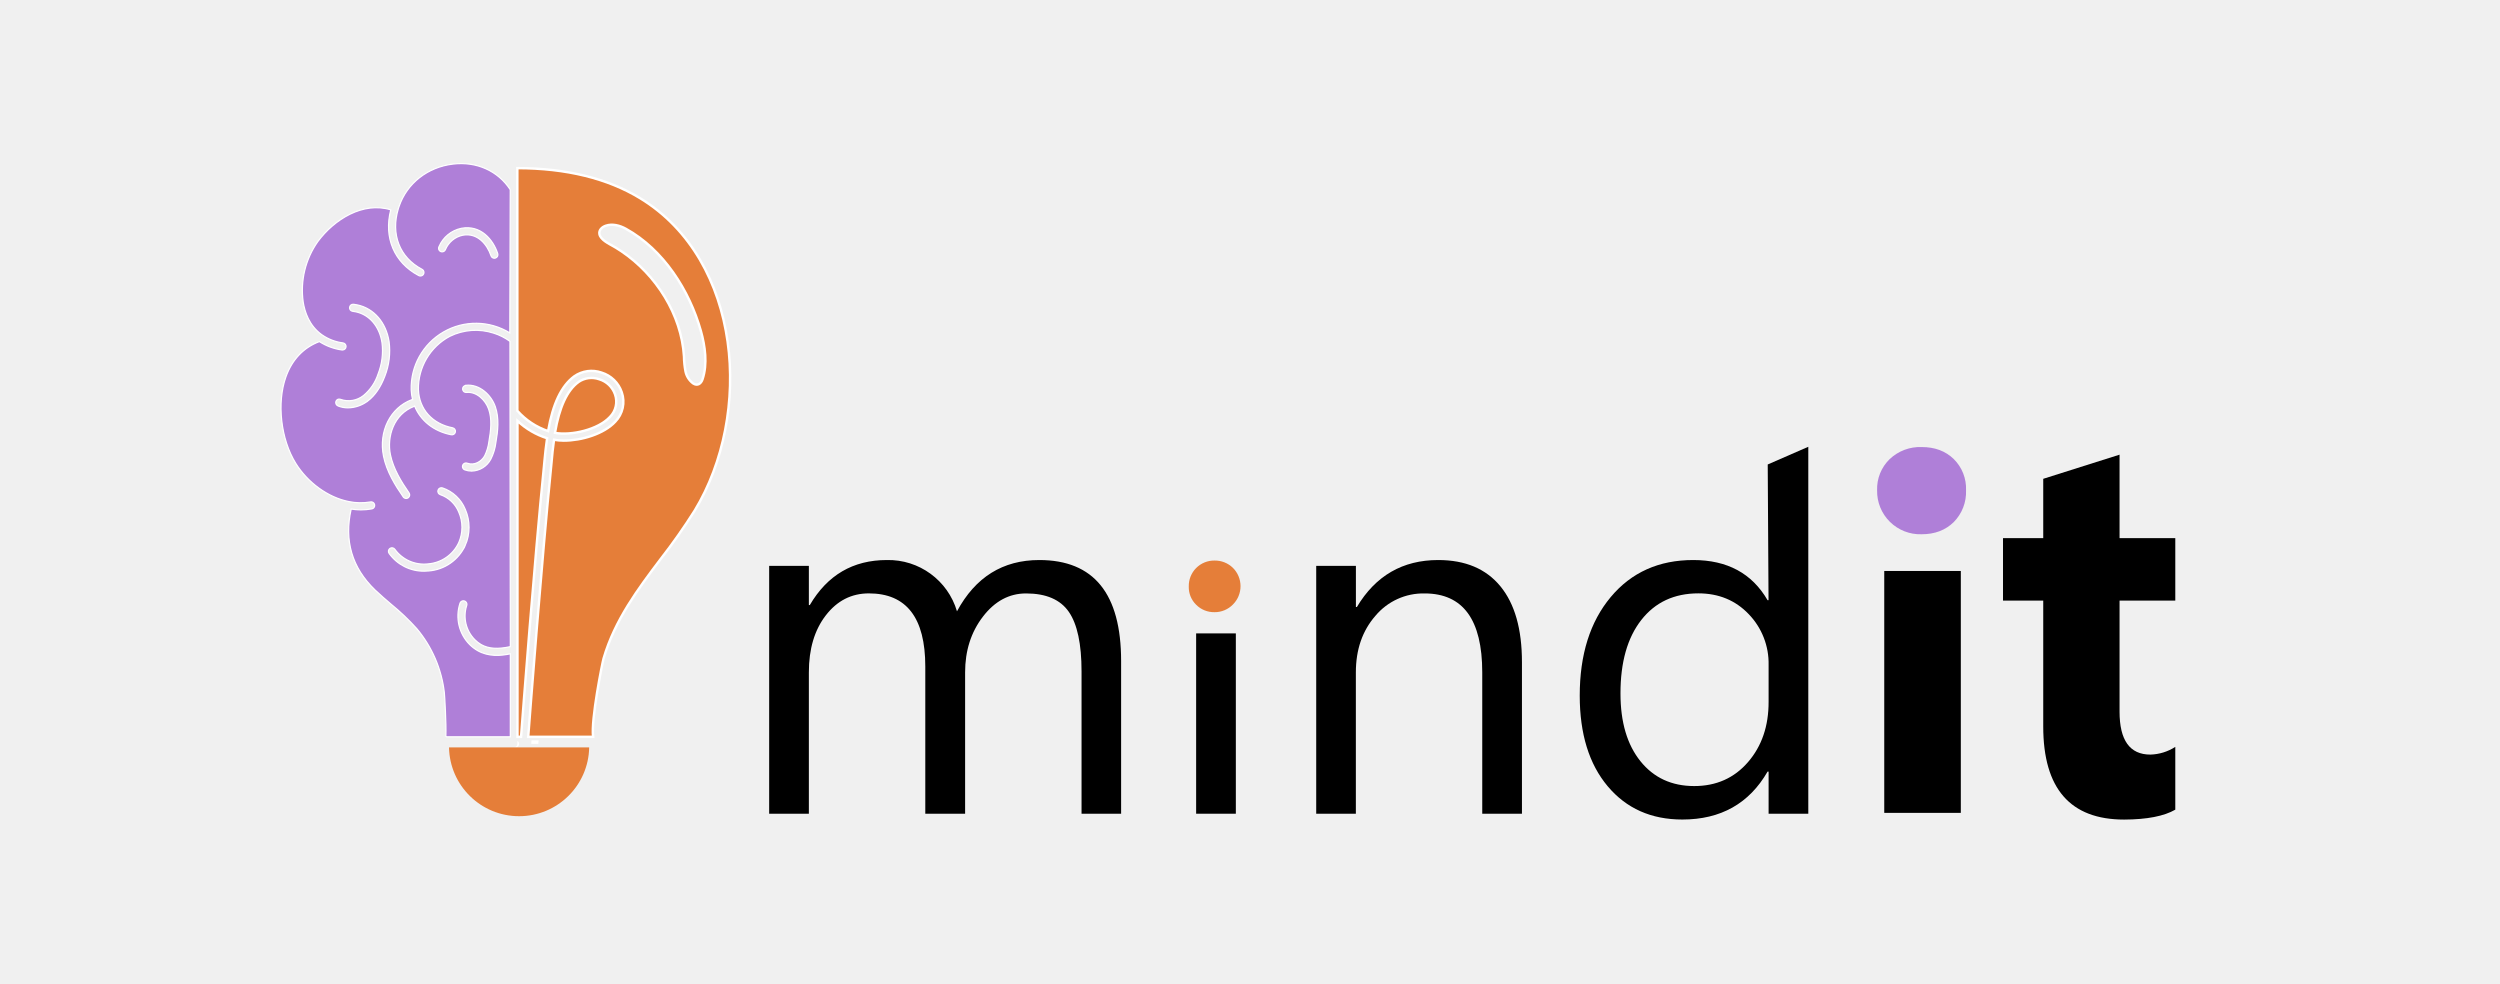
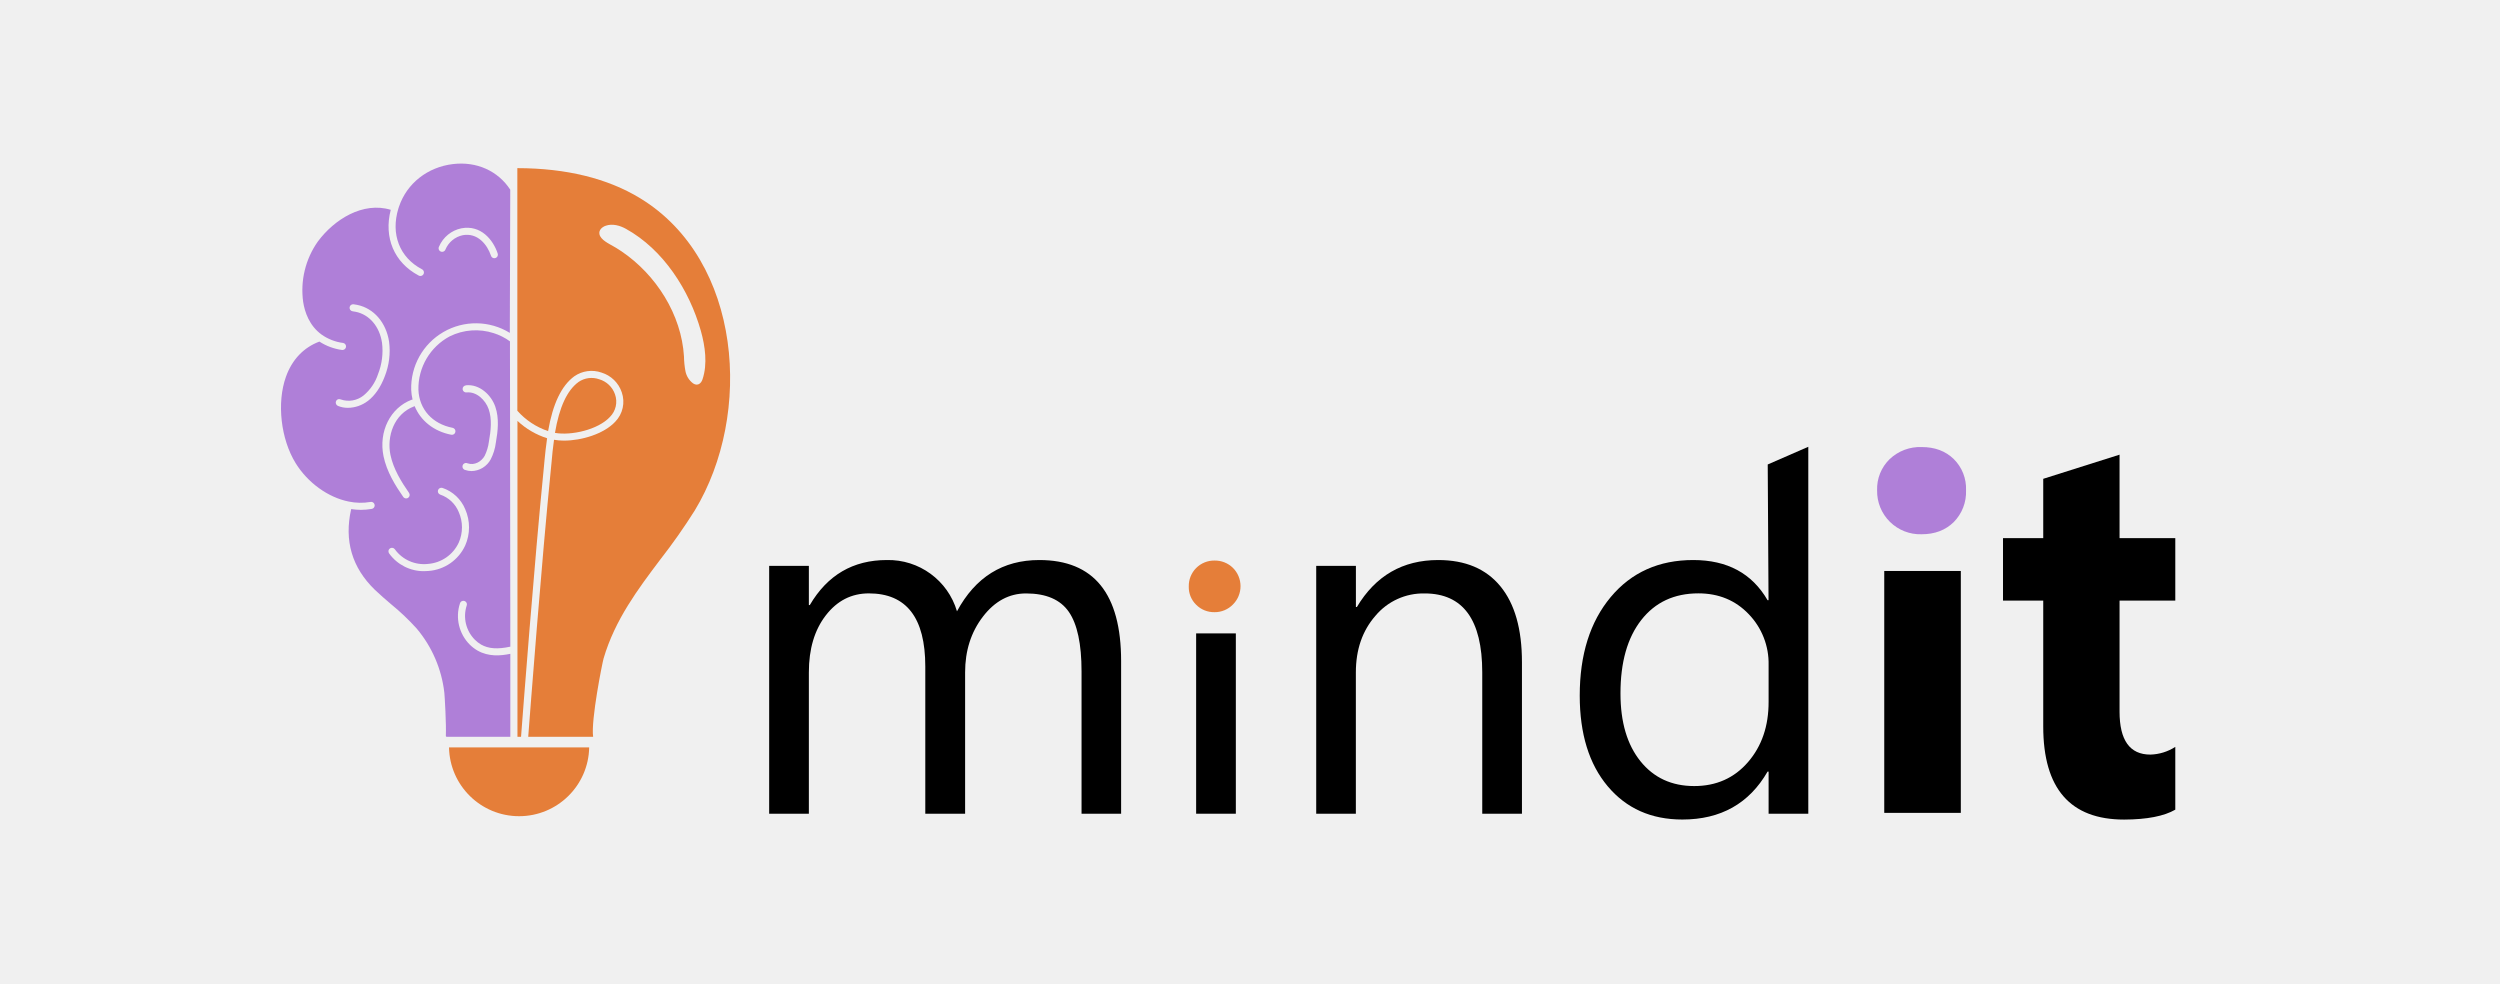
<svg xmlns="http://www.w3.org/2000/svg" viewBox="0 0 1024 403">
  <defs>
-     <style>.cls-1,.cls-3{fill:#af7fd8;}.cls-2,.cls-4{fill:#e57e39;}.cls-3,.cls-4{stroke:#fff;stroke-miterlimit:10;}.cls-3{stroke-width:0.5px;}.cls-5{fill:#fff;}</style>
+     <style>.cls-1{fill:#af7fd8;}.cls-2{fill:#e57e39;}</style>
  </defs>
  <g id="Layer_3" data-name="Layer 3">
    <path d="M459.21,333.3H443V275q0-16.86-5.21-24.39t-17.5-7.54q-10.41,0-17.7,9.52t-7.28,22.81v57.9H379V273q0-29.94-23.11-29.95-10.69,0-17.64,9t-6.94,23.35v57.9H315.05V231.77h16.26v16.06h.39q10.82-18.44,31.53-18.44a29.3,29.3,0,0,1,28.75,21q11.31-21,33.71-21,33.51,0,33.52,41.35Z" />
    <path d="M506.2,333.3H489.94V259.44H506.2Z" />
    <path d="M623.39,333.3H607.13V275.4q0-32.32-23.59-32.33a25.59,25.59,0,0,0-20.18,9.18q-8,9.17-8,23.15v57.9H539.12V231.77h16.26v16.86h.4q11.49-19.24,33.31-19.24,16.65,0,25.48,10.76t8.82,31.08Z" />
    <path d="M740.68,333.3H724.42V316.05H724q-11.31,19.62-34.9,19.63-19.14,0-30.59-13.63t-11.45-37.14q0-25.17,12.69-40.35t33.81-15.17q20.92,0,30.44,16.46h.39l-.33-55.6L740.68,183Zm-16.26-45.91v-15a29.06,29.06,0,0,0-8.13-20.82q-8.13-8.52-20.62-8.53-14.86,0-23.4,10.91t-8.52,30.14q0,17.55,8.18,27.71t22,10.17q13.58,0,22.06-9.82T724.42,287.39Z" />
    <path class="cls-1" d="M787.09,218.83a17.66,17.66,0,0,1-18.23-18A17,17,0,0,1,774,188.06a18.08,18.08,0,0,1,13.12-4.95q8.11,0,13.17,4.95a17,17,0,0,1,5,12.75,17.53,17.53,0,0,1-5,13Q795.19,218.84,787.09,218.83Z" />
    <rect x="771.79" y="233.87" width="31.36" height="99.08" />
    <path d="M891,331.64q-6.94,4-20.94,4.06-33.15,0-33.15-38.14V246H820.43V220.41h16.48V196.12l31.26-9.89v34.18H891V246H868.17v45.5q0,17.58,12.61,17.58A19.77,19.77,0,0,0,891,305.92Z" />
    <path class="cls-2" d="M497.43,250.75a10.32,10.32,0,0,1-7.44-3,10.06,10.06,0,0,1-3.07-7.54,10.4,10.4,0,0,1,10.51-10.61,10.51,10.51,0,0,1,7.58,3,10.59,10.59,0,0,1,0,15A10.4,10.4,0,0,1,497.43,250.75Z" />
-     <path class="cls-3" d="M208.88,139.82a22.88,22.88,0,0,0-6.67-3.37,24,24,0,0,0-18,1.32,24.25,24.25,0,0,0-12.83,21.85c.31,8,5.69,14,14,15.61a1.46,1.46,0,0,1,1.15,1.7,1.44,1.44,0,0,1-1.7,1.14c-7.15-1.38-12.54-5.75-15-11.74a1,1,0,0,1-.17.1c-8.41,3.17-11.26,12.39-9.74,19.86,1.2,5.82,4.53,11.15,7.63,15.61a1.45,1.45,0,0,1-.36,2,1.41,1.41,0,0,1-.83.26,1.48,1.48,0,0,1-1.19-.62c-3.26-4.69-6.78-10.35-8.08-16.68-2.07-10.12,2.79-19.85,11.56-23.14a1,1,0,0,1,.34-.06,20.23,20.23,0,0,1-.56-3.94,26.51,26.51,0,0,1,40.39-23.37L209,77.69C204,70,195.22,66.05,185.56,67.2c-10.41,1.23-18.87,7.88-22.1,17.36l-.29.88c-3.2,10.46.48,20,9.62,24.83a1.45,1.45,0,1,1-1.35,2.56c-10-5.31-14.31-15.53-11.39-26.89-11.4-3.47-23.15,3.93-29.87,13a34.63,34.63,0,0,0-6,24.75c.64,4.08,2.48,9.72,7.61,13.4a19.52,19.52,0,0,0,8.74,3.38,1.45,1.45,0,0,1-.21,2.88l-.21,0a22.67,22.67,0,0,1-9.29-3.44c-6.44,2.41-11.18,7.37-13.7,14.42-3.8,10.63-2.13,25.53,4,35.42,4.92,7.95,13.24,14,21.73,15.69a23.65,23.65,0,0,0,8.82.17,1.45,1.45,0,1,1,.5,2.85,25.59,25.59,0,0,1-4.39.38,27.78,27.78,0,0,1-3.94-.32c-2.93,12.92.33,24,9.72,33.08,2.09,2,4.35,3.94,6.54,5.81a95.46,95.46,0,0,1,10.59,10.06A49.56,49.56,0,0,1,182,283.7c.15,1.31.83,13,.62,17.67a.4.4,0,0,0,.1.3.43.43,0,0,0,.31.13h26v-34c-4,.85-8.93,1.23-13.42-1.32a15.82,15.82,0,0,1-3.15-2.4,16.6,16.6,0,0,1-4.06-16.94,1.45,1.45,0,1,1,2.74.94A13.8,13.8,0,0,0,194.47,262a12.22,12.22,0,0,0,2.56,2c3.07,1.75,6.81,2,12,.87Zm-18.12,18c5.68-.62,10.47,4,12.11,8.74s1.09,9.89.23,14.75a20.63,20.63,0,0,1-2.09,6.81,9.13,9.13,0,0,1-7.85,4.83,8.14,8.14,0,0,1-2.73-.48,1.45,1.45,0,1,1,1-2.72c2.93,1.06,5.77-.73,7.07-3a18.45,18.45,0,0,0,1.76-5.89c.79-4.48,1.33-9.19-.11-13.29-1.28-3.65-4.9-7.27-9.07-6.83a1.44,1.44,0,1,1-.31-2.87ZM179.83,101A12.75,12.75,0,0,1,189,93.51c7.93-1.47,13,4.66,14.86,10.35a1.44,1.44,0,0,1-.91,1.83,1.48,1.48,0,0,1-.46.08,1.45,1.45,0,0,1-1.37-1c-1.54-4.6-5.49-9.55-11.59-8.43a9.91,9.91,0,0,0-7.07,5.85,1.45,1.45,0,1,1-2.64-1.18Zm-29.17,63.23a13.67,13.67,0,0,1-8.14,2.82,10.61,10.61,0,0,1-4.05-.77,1.49,1.49,0,0,1-.87-1.87,1.38,1.38,0,0,1,1.77-.87l.19.07A9.82,9.82,0,0,0,148.9,162a19,19,0,0,0,5.95-8.78,26,26,0,0,0,1.62-12.84c-1-6.63-5.12-11.48-10.72-12.66a11.18,11.18,0,0,0-1.29-.21,1.45,1.45,0,0,1,.34-2.88c.54.07,1,.15,1.56.26,6.8,1.43,11.77,7.2,13,15a28.52,28.52,0,0,1-1.77,14.29C155.89,158.65,153.57,162,150.66,164.25Zm39.87,59.24a18,18,0,0,1-14.95,10.39q-.92.09-1.83.09a17.43,17.43,0,0,1-14.38-7.29,1.44,1.44,0,1,1,2.35-1.68,14.73,14.73,0,0,0,13.59,6,15.15,15.15,0,0,0,12.59-8.71,15.51,15.51,0,0,0,0-12.54,12.55,12.55,0,0,0-7.56-7.13,1.45,1.45,0,0,1-.93-1.82,1.46,1.46,0,0,1,1.83-.93,15.41,15.41,0,0,1,9.31,8.72A18.44,18.44,0,0,1,190.53,223.49Z" />
-     <path class="cls-4" d="M247.23,269.7c4.66-15.88,14.13-28.46,23.3-40.62a244.42,244.42,0,0,0,14.05-20C308.47,169.69,304,106.64,262.19,81.19c-13.36-8.14-30.28-12.29-50.29-12.32v99.37a29.27,29.27,0,0,0,12.6,8.34c1.95-11.21,5.46-18.57,10.72-22.44a12.33,12.33,0,0,1,11.16-1.53,12.64,12.64,0,0,1,8.29,8.06A11.74,11.74,0,0,1,252,172.74c-4.65,5-13.75,7.74-21.07,7.74a23,23,0,0,1-4-.35c-.46,3.21-.77,6.31-1,9.08l-.2,2.06c-3.93,39.29-8.58,100.09-9.37,110.53h26.58C242,294.91,246.73,271.42,247.23,269.7Zm7.32-166.77c-.75-.5-1.5-1-2.27-1.45l-1-.58c-1.82-1.06-5.23-2.62-5.74-4.94-.38-1.71,1.09-3,2.57-3.5,2.71-.94,5.75-.13,8.26,1.26,15.41,8.53,26,25.18,30.7,41.8,1.75,6.25,2.79,13.53.69,19.83-.61,1.84-2.09,2.88-3.88,1.68a8.19,8.19,0,0,1-3.12-5,35.36,35.36,0,0,1-.6-6C279.12,128.84,268.75,112.53,254.55,102.93Z" />
-     <path class="cls-4" d="M227.31,177.31c6.7,1.18,17.65-1.28,22.53-6.54a8.88,8.88,0,0,0,2.07-9.24,9.75,9.75,0,0,0-6.43-6.17,9.42,9.42,0,0,0-8.54,1.11C232.27,159.91,229.11,166.74,227.31,177.31Z" />
-     <path class="cls-4" d="M223,188.93c.28-2.86.6-6.08,1.09-9.43h0v0a31.86,31.86,0,0,1-12.14-7.1V301.8h1.47c.74-9.81,5.43-71.22,9.39-110.82Z" />
-     <path class="cls-5" d="M220.5,304.69c0-.2.05-.7.11-1.45h-2.9c-.06.83-.1,1.29-.1,1.34s0,.07,0,.11h2.88Z" />
-     <path class="cls-5" d="M211.9,303.46v1.23a1.44,1.44,0,0,1-1.44,1.45h.72a1.43,1.43,0,0,0,.72-2.68Z" />
+     <path class="cls-1" d="M208.88,139.82a22.88,22.88,0,0,0-6.67-3.37,24,24,0,0,0-18,1.32,24.25,24.25,0,0,0-12.83,21.85c.31,8,5.69,14,14,15.61a1.46,1.46,0,0,1,1.15,1.7,1.44,1.44,0,0,1-1.7,1.14c-7.15-1.38-12.54-5.75-15-11.74a1,1,0,0,1-.17.1c-8.41,3.17-11.26,12.39-9.74,19.86,1.2,5.82,4.53,11.15,7.63,15.61a1.45,1.45,0,0,1-.36,2,1.41,1.41,0,0,1-.83.26,1.48,1.48,0,0,1-1.19-.62c-3.26-4.69-6.78-10.35-8.08-16.68-2.07-10.12,2.79-19.85,11.56-23.14a1,1,0,0,1,.34-.06,20.23,20.23,0,0,1-.56-3.94,26.51,26.51,0,0,1,40.39-23.37L209,77.69C204,70,195.22,66.05,185.56,67.2c-10.41,1.23-18.87,7.88-22.1,17.36l-.29.88c-3.2,10.46.48,20,9.62,24.83a1.45,1.45,0,1,1-1.35,2.56c-10-5.31-14.31-15.53-11.39-26.89-11.4-3.47-23.15,3.93-29.87,13a34.63,34.63,0,0,0-6,24.75c.64,4.08,2.48,9.72,7.61,13.4a19.52,19.52,0,0,0,8.74,3.38,1.45,1.45,0,0,1-.21,2.88l-.21,0a22.67,22.67,0,0,1-9.29-3.44c-6.44,2.41-11.18,7.37-13.7,14.42-3.8,10.63-2.13,25.53,4,35.42,4.92,7.95,13.24,14,21.73,15.69a23.65,23.65,0,0,0,8.82.17,1.45,1.45,0,1,1,.5,2.85,25.59,25.59,0,0,1-4.39.38,27.78,27.78,0,0,1-3.94-.32c-2.93,12.92.33,24,9.72,33.08,2.09,2,4.35,3.94,6.54,5.81a95.46,95.46,0,0,1,10.59,10.06A49.56,49.56,0,0,1,182,283.7c.15,1.31.83,13,.62,17.67a.4.4,0,0,0,.1.3.43.43,0,0,0,.31.13h26v-34c-4,.85-8.93,1.23-13.42-1.32a15.82,15.82,0,0,1-3.15-2.4,16.6,16.6,0,0,1-4.06-16.94,1.45,1.45,0,1,1,2.74.94A13.8,13.8,0,0,0,194.47,262a12.22,12.22,0,0,0,2.56,2c3.07,1.75,6.81,2,12,.87Zm-18.12,18c5.68-.62,10.47,4,12.11,8.74s1.09,9.89.23,14.75a20.63,20.63,0,0,1-2.09,6.81,9.13,9.13,0,0,1-7.85,4.83,8.14,8.14,0,0,1-2.73-.48,1.45,1.45,0,1,1,1-2.72c2.93,1.06,5.77-.73,7.07-3a18.45,18.45,0,0,0,1.76-5.89c.79-4.48,1.33-9.19-.11-13.29-1.28-3.65-4.9-7.27-9.07-6.83a1.44,1.44,0,1,1-.31-2.87ZM179.83,101A12.75,12.75,0,0,1,189,93.51c7.93-1.47,13,4.66,14.86,10.35a1.44,1.44,0,0,1-.91,1.83,1.48,1.48,0,0,1-.46.08,1.45,1.45,0,0,1-1.37-1c-1.54-4.6-5.49-9.55-11.59-8.43a9.91,9.91,0,0,0-7.07,5.85,1.45,1.45,0,1,1-2.64-1.18Zm-29.17,63.23a13.67,13.67,0,0,1-8.14,2.82,10.61,10.61,0,0,1-4.05-.77,1.49,1.49,0,0,1-.87-1.87,1.38,1.38,0,0,1,1.77-.87l.19.07A9.82,9.82,0,0,0,148.9,162a19,19,0,0,0,5.95-8.78,26,26,0,0,0,1.62-12.84c-1-6.63-5.12-11.48-10.72-12.66a11.18,11.18,0,0,0-1.29-.21,1.45,1.45,0,0,1,.34-2.88c.54.07,1,.15,1.56.26,6.8,1.43,11.77,7.2,13,15a28.52,28.52,0,0,1-1.77,14.29C155.89,158.65,153.57,162,150.66,164.25Zm39.87,59.24a18,18,0,0,1-14.95,10.39q-.92.09-1.83.09a17.43,17.43,0,0,1-14.38-7.29,1.44,1.44,0,1,1,2.35-1.68,14.73,14.73,0,0,0,13.59,6,15.15,15.15,0,0,0,12.59-8.71,15.51,15.51,0,0,0,0-12.54,12.55,12.55,0,0,0-7.56-7.13,1.45,1.45,0,0,1-.93-1.82,1.46,1.46,0,0,1,1.83-.93,15.41,15.41,0,0,1,9.31,8.72A18.44,18.44,0,0,1,190.53,223.49Z" />
+     <path class="cls-2" d="M247.23,269.7c4.66-15.88,14.13-28.46,23.3-40.62a244.42,244.42,0,0,0,14.05-20C308.47,169.69,304,106.64,262.19,81.19c-13.36-8.14-30.28-12.29-50.29-12.32v99.37a29.27,29.27,0,0,0,12.6,8.34c1.95-11.21,5.46-18.57,10.72-22.44a12.33,12.33,0,0,1,11.16-1.53,12.64,12.64,0,0,1,8.29,8.06A11.74,11.74,0,0,1,252,172.74c-4.65,5-13.75,7.74-21.07,7.74a23,23,0,0,1-4-.35c-.46,3.21-.77,6.31-1,9.08l-.2,2.06c-3.93,39.29-8.58,100.09-9.37,110.53h26.58C242,294.91,246.73,271.42,247.23,269.7Zm7.32-166.77c-.75-.5-1.5-1-2.27-1.45l-1-.58c-1.82-1.06-5.23-2.62-5.74-4.94-.38-1.71,1.09-3,2.57-3.5,2.71-.94,5.75-.13,8.26,1.26,15.41,8.53,26,25.18,30.7,41.8,1.75,6.25,2.79,13.53.69,19.83-.61,1.84-2.09,2.88-3.88,1.68a8.19,8.19,0,0,1-3.12-5,35.36,35.36,0,0,1-.6-6C279.12,128.84,268.75,112.53,254.55,102.93Z" />
+     <path class="cls-2" d="M227.31,177.31c6.7,1.18,17.65-1.28,22.53-6.54a8.88,8.88,0,0,0,2.07-9.24,9.75,9.75,0,0,0-6.43-6.17,9.42,9.42,0,0,0-8.54,1.11C232.27,159.91,229.11,166.74,227.31,177.31Z" />
+     <path class="cls-2" d="M223,188.93c.28-2.86.6-6.08,1.09-9.43h0v0a31.86,31.86,0,0,1-12.14-7.1V301.8h1.47c.74-9.81,5.43-71.22,9.39-110.82Z" />
    <path class="cls-2" d="M241.33,306.14a28.71,28.71,0,0,1-57.41,0Z" />
  </g>
</svg>
